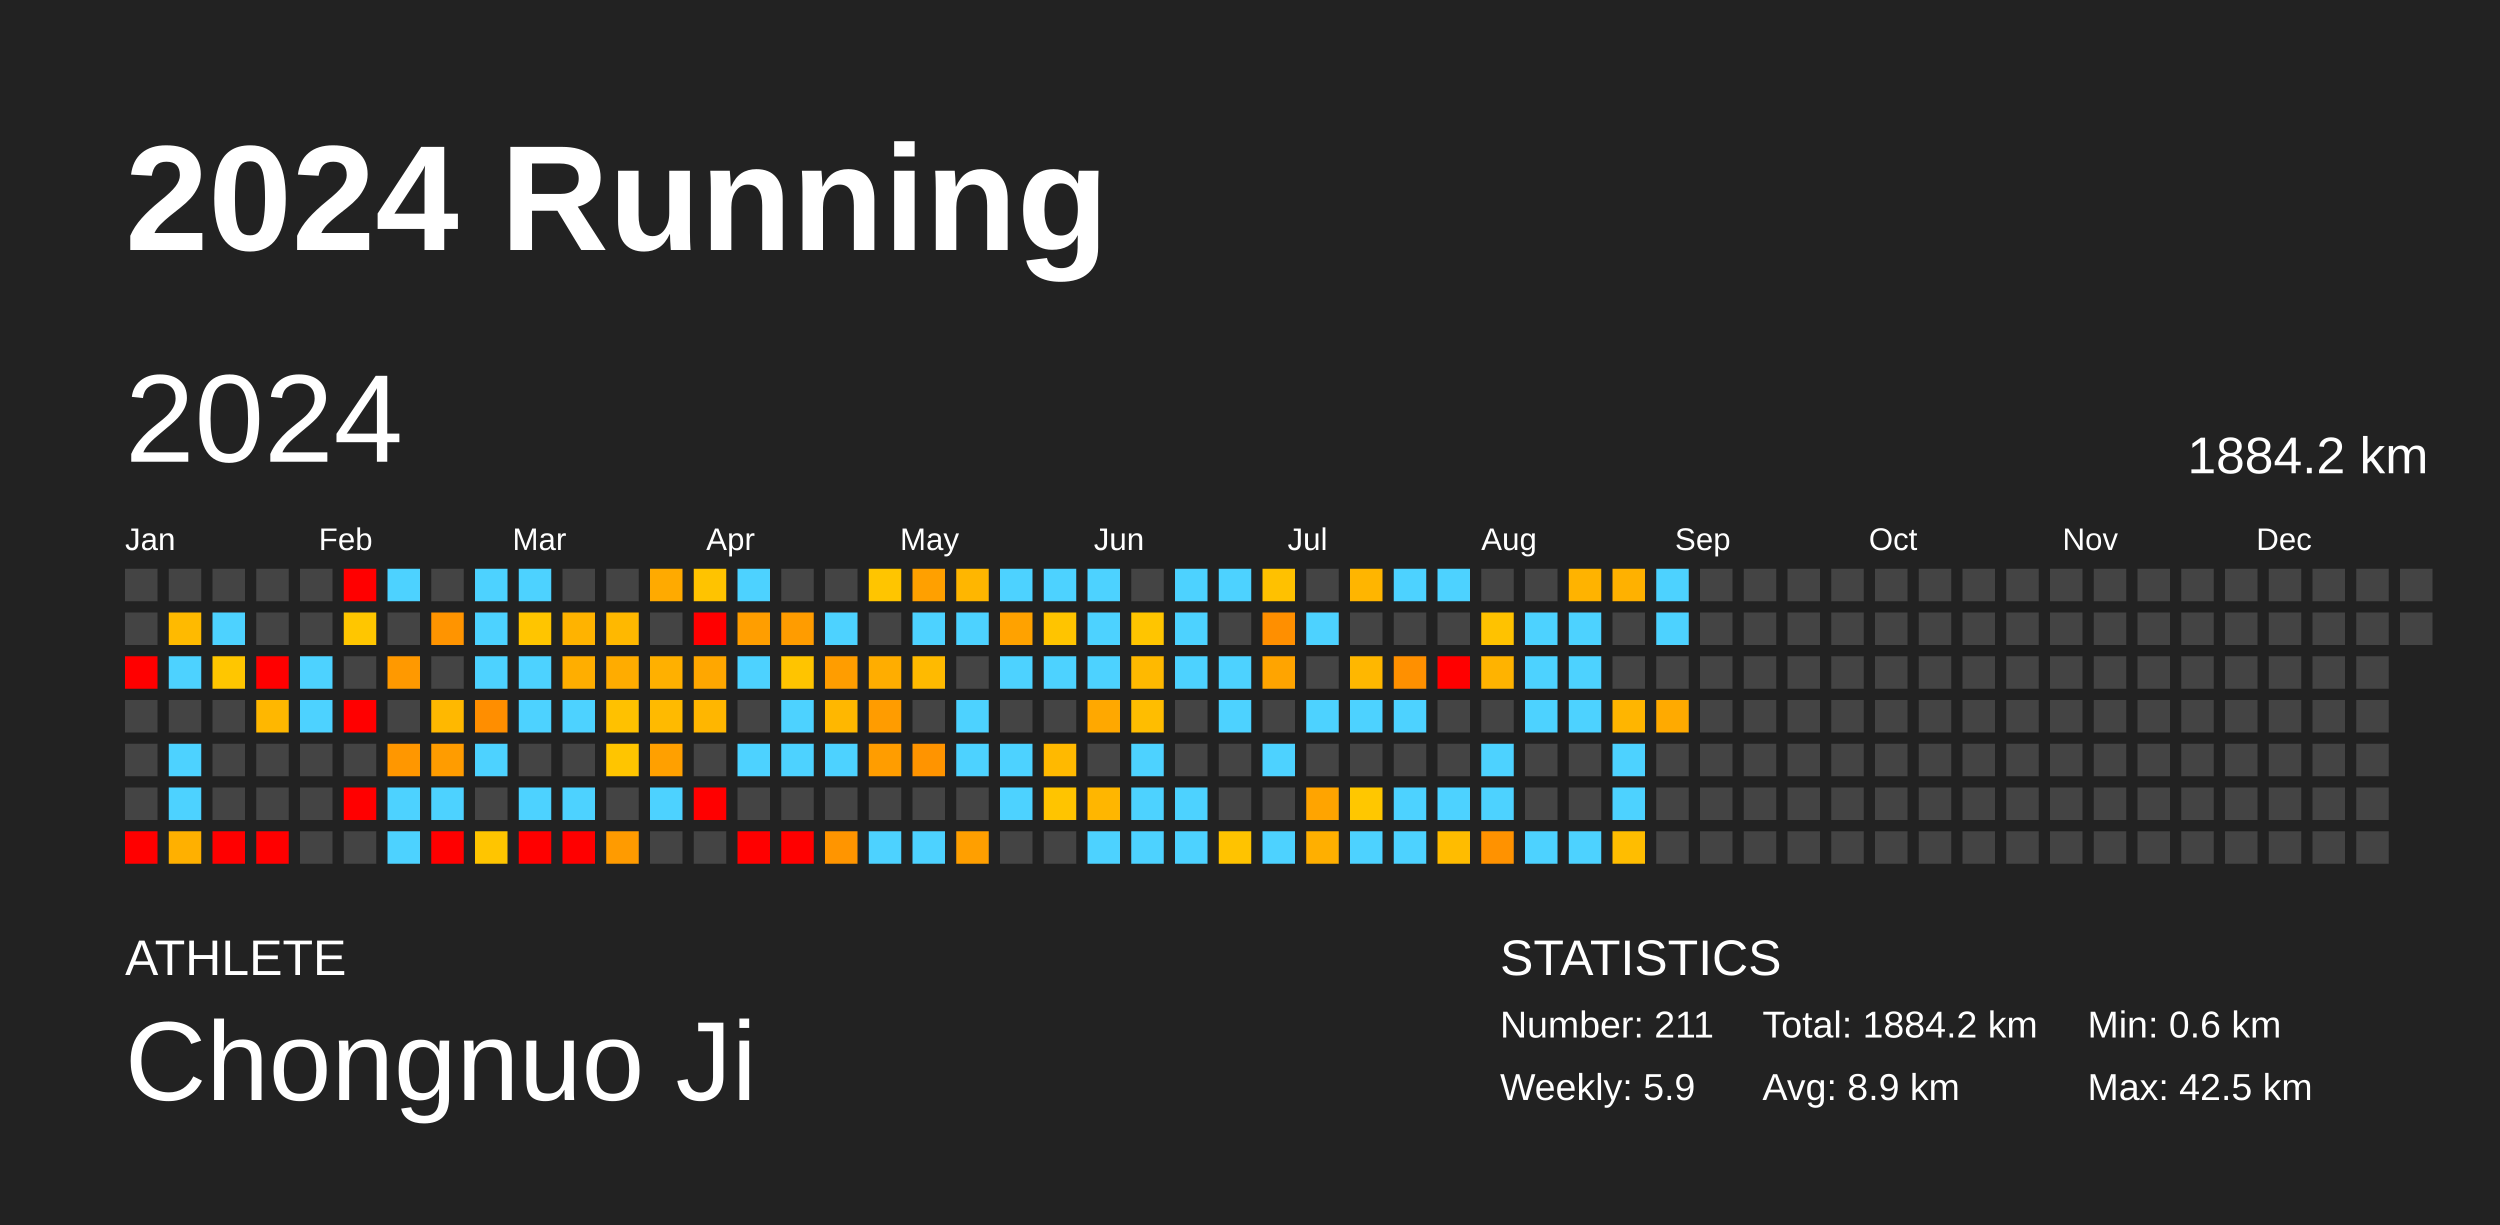
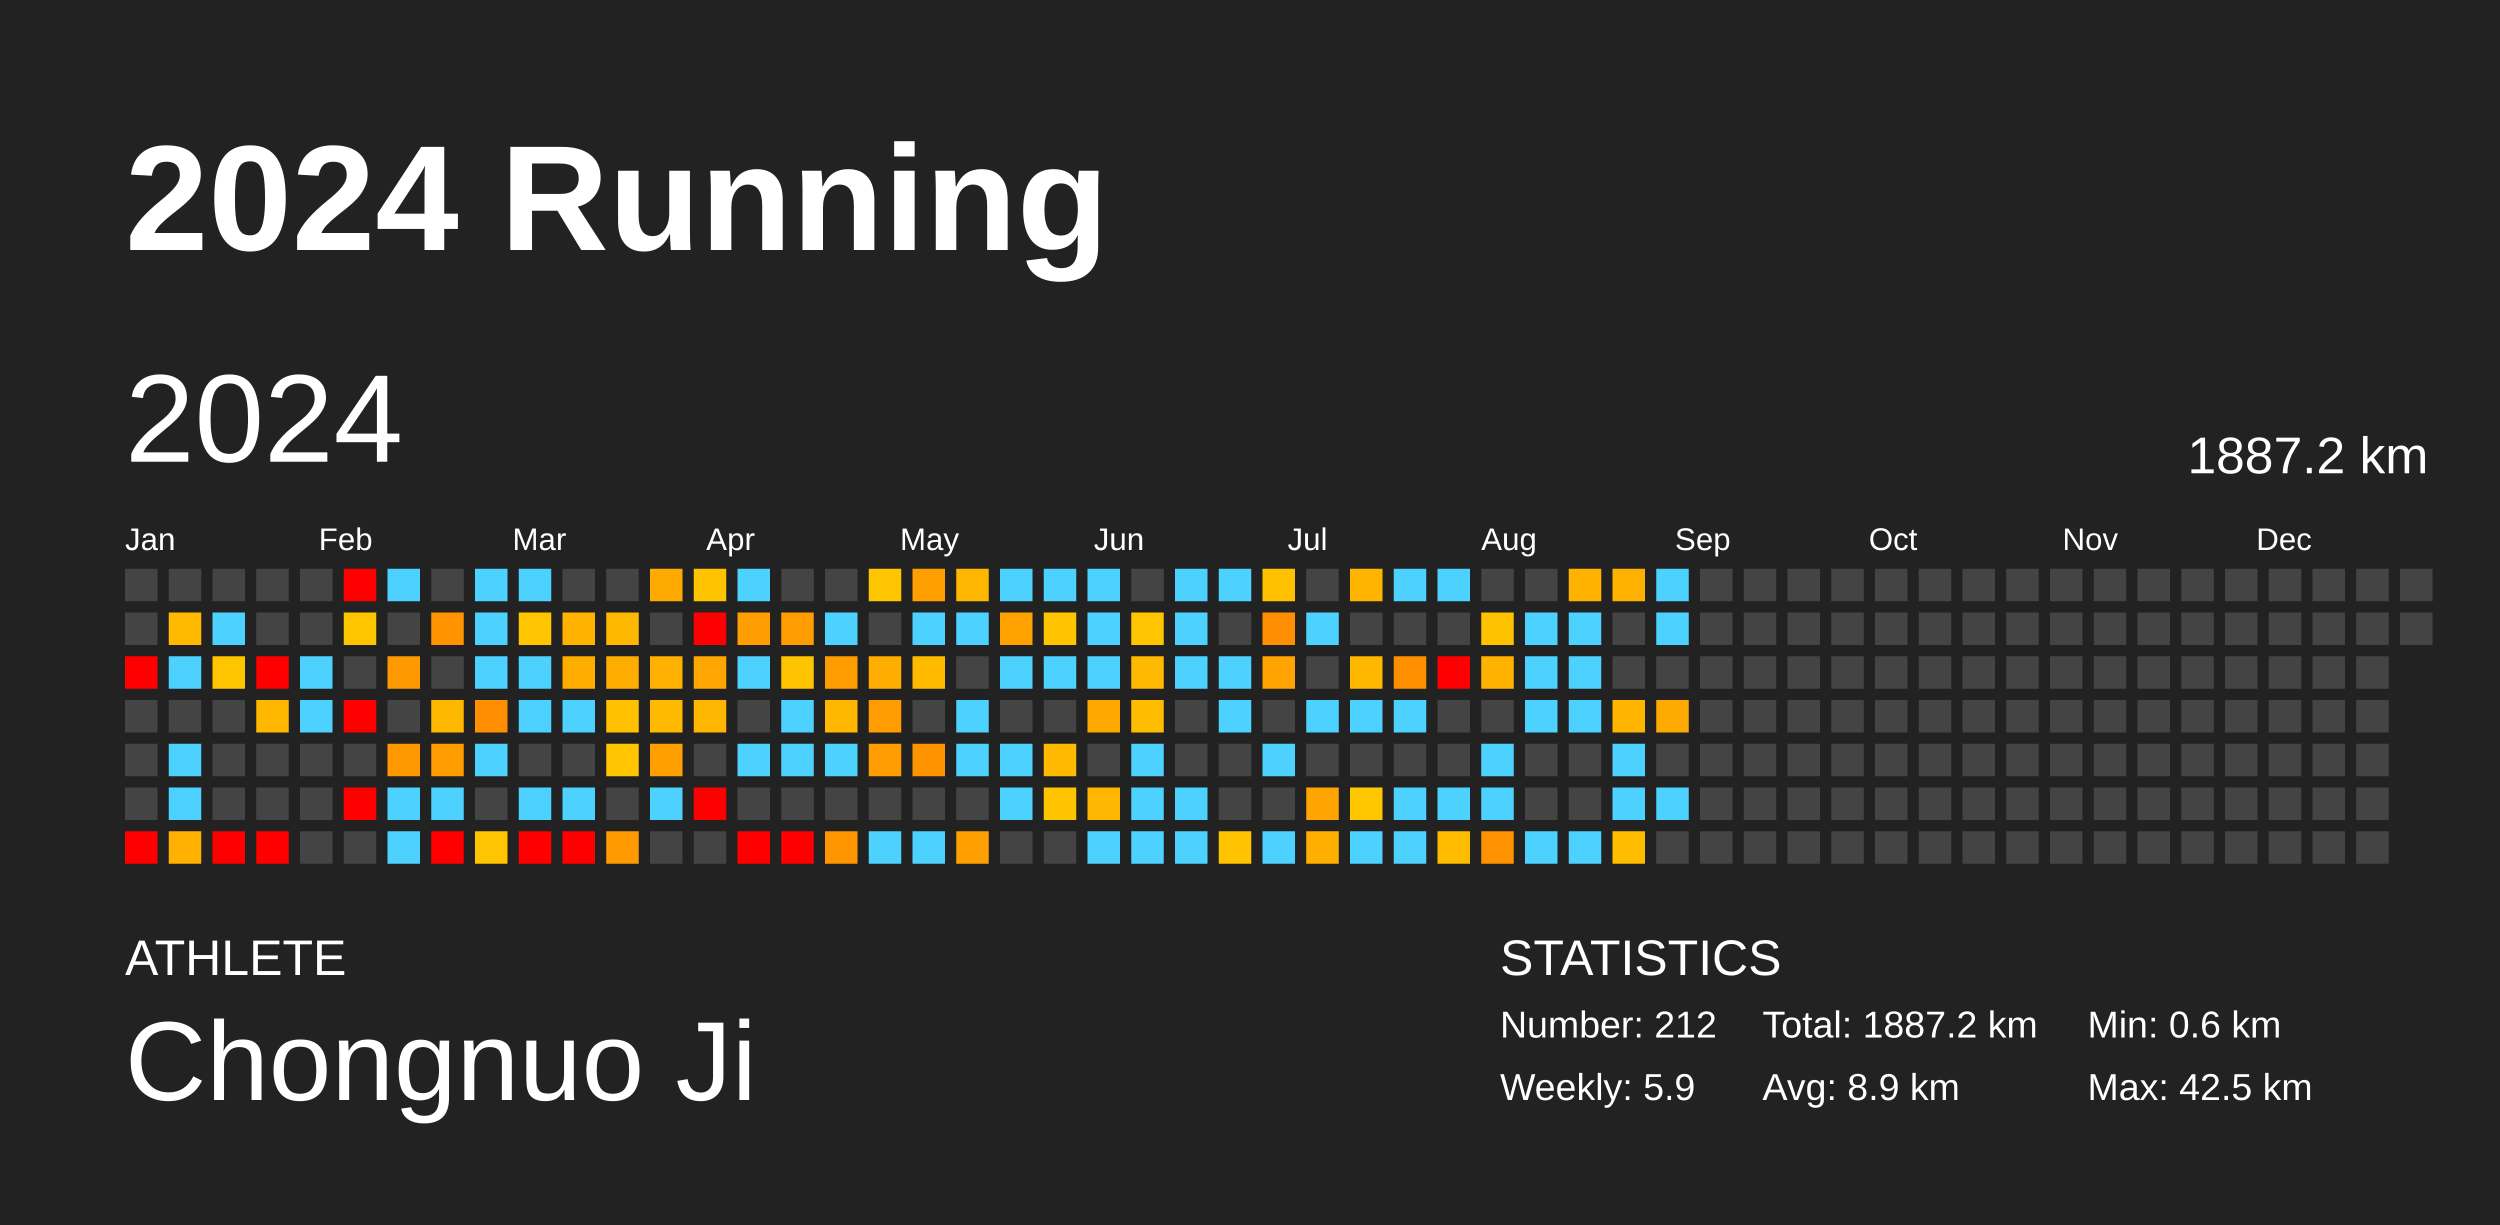
<svg xmlns="http://www.w3.org/2000/svg" baseProfile="full" height="98mm" version="1.1" viewBox="0,0,200,98" width="200mm">
  <defs />
  <rect fill="#222222" height="98" width="200" x="0" y="0" />
  <text fill="#FFFFFF" style="font-size:12px; font-family:Arial; font-weight:bold;" x="10" y="20">2024 Running</text>
  <text fill="#FFFFFF" style="font-size:4px; font-family:Arial" x="10" y="78">ATHLETE</text>
  <text fill="#FFFFFF" style="font-size:9px; font-family:Arial" x="10" y="88">Chongnuo Ji</text>
  <text fill="#FFFFFF" style="font-size:4px; font-family:Arial" x="120" y="78">STATISTICS</text>
-   <text fill="#FFFFFF" style="font-size:3px; font-family:Arial" x="120" y="83">Number: 211</text>
+   <text fill="#FFFFFF" style="font-size:3px; font-family:Arial" x="120" y="83">Number: 212</text>
  <text fill="#FFFFFF" style="font-size:3px; font-family:Arial" x="120" y="88">Weekly: 5.9</text>
-   <text fill="#FFFFFF" style="font-size:3px; font-family:Arial" x="141" y="83">Total: 1884.2 km</text>
+   <text fill="#FFFFFF" style="font-size:3px; font-family:Arial" x="141" y="83">Total: 1887.2 km</text>
  <text fill="#FFFFFF" style="font-size:3px; font-family:Arial" x="141" y="88">Avg: 8.9 km</text>
  <text fill="#FFFFFF" style="font-size:3px; font-family:Arial" x="167" y="83">Min: 0.6 km</text>
  <text fill="#FFFFFF" style="font-size:3px; font-family:Arial" x="167" y="88">Max: 42.5 km</text>
  <text dominant-baseline="hanging" fill="#FFFFFF" style="font-size:10.0px; font-family:Arial;" x="10" y="30">2024</text>
-   <text dominant-baseline="hanging" fill="#FFFFFF" style="font-size:4.125px; font-family:Arial;" x="175" y="35">1884.2 km</text>
+   <text dominant-baseline="hanging" fill="#FFFFFF" style="font-size:4.125px; font-family:Arial;" x="175" y="35">1887.2 km</text>
  <text fill="#FFFFFF" style="font-size:2.5px; font-family:Arial" x="10.0" y="44">Jan</text>
  <text fill="#FFFFFF" style="font-size:2.5px; font-family:Arial" x="25.5" y="44">Feb</text>
  <text fill="#FFFFFF" style="font-size:2.5px; font-family:Arial" x="41.0" y="44">Mar</text>
  <text fill="#FFFFFF" style="font-size:2.5px; font-family:Arial" x="56.5" y="44">Apr</text>
  <text fill="#FFFFFF" style="font-size:2.5px; font-family:Arial" x="72.0" y="44">May</text>
  <text fill="#FFFFFF" style="font-size:2.5px; font-family:Arial" x="87.5" y="44">Jun</text>
  <text fill="#FFFFFF" style="font-size:2.5px; font-family:Arial" x="103.0" y="44">Jul</text>
  <text fill="#FFFFFF" style="font-size:2.5px; font-family:Arial" x="118.5" y="44">Aug</text>
  <text fill="#FFFFFF" style="font-size:2.5px; font-family:Arial" x="134.0" y="44">Sep</text>
  <text fill="#FFFFFF" style="font-size:2.5px; font-family:Arial" x="149.5" y="44">Oct</text>
  <text fill="#FFFFFF" style="font-size:2.5px; font-family:Arial" x="165.0" y="44">Nov</text>
  <text fill="#FFFFFF" style="font-size:2.5px; font-family:Arial" x="180.5" y="44">Dec</text>
  <rect fill="#444444" height="2.6" width="2.6" x="10.0" y="45.5" />
  <rect fill="#444444" height="2.6" width="2.6" x="10.0" y="49.0" />
  <rect fill="red" height="2.6" width="2.6" x="10.0" y="52.5" />
  <rect fill="#444444" height="2.6" width="2.6" x="10.0" y="56.0" />
  <rect fill="#444444" height="2.6" width="2.6" x="10.0" y="59.5" />
  <rect fill="#444444" height="2.6" width="2.6" x="10.0" y="63.0" />
  <rect fill="red" height="2.6" width="2.6" x="10.0" y="66.5" />
  <rect fill="#444444" height="2.6" width="2.6" x="13.5" y="45.5" />
  <rect fill="#ffba00" height="2.6" width="2.6" x="13.5" y="49.0" />
  <rect fill="#4dd2ff" height="2.6" width="2.6" x="13.5" y="52.5" />
  <rect fill="#444444" height="2.6" width="2.6" x="13.5" y="56.0" />
  <rect fill="#4dd2ff" height="2.6" width="2.6" x="13.5" y="59.5" />
  <rect fill="#4dd2ff" height="2.6" width="2.6" x="13.5" y="63.0" />
  <rect fill="#ffb000" height="2.6" width="2.6" x="13.5" y="66.5" />
  <rect fill="#444444" height="2.6" width="2.6" x="17.0" y="45.5" />
  <rect fill="#4dd2ff" height="2.6" width="2.6" x="17.0" y="49.0" />
  <rect fill="#ffc600" height="2.6" width="2.6" x="17.0" y="52.5" />
  <rect fill="#444444" height="2.6" width="2.6" x="17.0" y="56.0" />
  <rect fill="#444444" height="2.6" width="2.6" x="17.0" y="59.5" />
  <rect fill="#444444" height="2.6" width="2.6" x="17.0" y="63.0" />
  <rect fill="red" height="2.6" width="2.6" x="17.0" y="66.5" />
  <rect fill="#444444" height="2.6" width="2.6" x="20.5" y="45.5" />
  <rect fill="#444444" height="2.6" width="2.6" x="20.5" y="49.0" />
  <rect fill="red" height="2.6" width="2.6" x="20.5" y="52.5" />
  <rect fill="#ffb700" height="2.6" width="2.6" x="20.5" y="56.0" />
  <rect fill="#444444" height="2.6" width="2.6" x="20.5" y="59.5" />
  <rect fill="#444444" height="2.6" width="2.6" x="20.5" y="63.0" />
  <rect fill="red" height="2.6" width="2.6" x="20.5" y="66.5" />
  <rect fill="#444444" height="2.6" width="2.6" x="24.0" y="45.5" />
  <rect fill="#444444" height="2.6" width="2.6" x="24.0" y="49.0" />
  <rect fill="#4dd2ff" height="2.6" width="2.6" x="24.0" y="52.5" />
  <rect fill="#4dd2ff" height="2.6" width="2.6" x="24.0" y="56.0" />
  <rect fill="#444444" height="2.6" width="2.6" x="24.0" y="59.5" />
  <rect fill="#444444" height="2.6" width="2.6" x="24.0" y="63.0" />
  <rect fill="#444444" height="2.6" width="2.6" x="24.0" y="66.5" />
  <rect fill="red" height="2.6" width="2.6" x="27.5" y="45.5" />
  <rect fill="#ffc600" height="2.6" width="2.6" x="27.5" y="49.0" />
  <rect fill="#444444" height="2.6" width="2.6" x="27.5" y="52.5" />
  <rect fill="red" height="2.6" width="2.6" x="27.5" y="56.0" />
  <rect fill="#444444" height="2.6" width="2.6" x="27.5" y="59.5" />
  <rect fill="red" height="2.6" width="2.6" x="27.5" y="63.0" />
  <rect fill="#444444" height="2.6" width="2.6" x="27.5" y="66.5" />
  <rect fill="#4dd2ff" height="2.6" width="2.6" x="31.0" y="45.5" />
  <rect fill="#444444" height="2.6" width="2.6" x="31.0" y="49.0" />
  <rect fill="#ff9900" height="2.6" width="2.6" x="31.0" y="52.5" />
  <rect fill="#444444" height="2.6" width="2.6" x="31.0" y="56.0" />
  <rect fill="#ff9700" height="2.6" width="2.6" x="31.0" y="59.5" />
  <rect fill="#4dd2ff" height="2.6" width="2.6" x="31.0" y="63.0" />
  <rect fill="#4dd2ff" height="2.6" width="2.6" x="31.0" y="66.5" />
  <rect fill="#444444" height="2.6" width="2.6" x="34.5" y="45.5" />
  <rect fill="#ff9400" height="2.6" width="2.6" x="34.5" y="49.0" />
  <rect fill="#444444" height="2.6" width="2.6" x="34.5" y="52.5" />
  <rect fill="#ffb800" height="2.6" width="2.6" x="34.5" y="56.0" />
  <rect fill="#ff9c00" height="2.6" width="2.6" x="34.5" y="59.5" />
  <rect fill="#4dd2ff" height="2.6" width="2.6" x="34.5" y="63.0" />
  <rect fill="red" height="2.6" width="2.6" x="34.5" y="66.5" />
  <rect fill="#4dd2ff" height="2.6" width="2.6" x="38.0" y="45.5" />
  <rect fill="#4dd2ff" height="2.6" width="2.6" x="38.0" y="49.0" />
  <rect fill="#4dd2ff" height="2.6" width="2.6" x="38.0" y="52.5" />
  <rect fill="#ff8e00" height="2.6" width="2.6" x="38.0" y="56.0" />
  <rect fill="#4dd2ff" height="2.6" width="2.6" x="38.0" y="59.5" />
  <rect fill="#444444" height="2.6" width="2.6" x="38.0" y="63.0" />
  <rect fill="#ffc500" height="2.6" width="2.6" x="38.0" y="66.5" />
  <rect fill="#4dd2ff" height="2.6" width="2.6" x="41.5" y="45.5" />
  <rect fill="#ffc500" height="2.6" width="2.6" x="41.5" y="49.0" />
  <rect fill="#4dd2ff" height="2.6" width="2.6" x="41.5" y="52.5" />
  <rect fill="#4dd2ff" height="2.6" width="2.6" x="41.5" y="56.0" />
  <rect fill="#444444" height="2.6" width="2.6" x="41.5" y="59.5" />
  <rect fill="#4dd2ff" height="2.6" width="2.6" x="41.5" y="63.0" />
  <rect fill="red" height="2.6" width="2.6" x="41.5" y="66.5" />
  <rect fill="#444444" height="2.6" width="2.6" x="45.0" y="45.5" />
  <rect fill="#ffb300" height="2.6" width="2.6" x="45.0" y="49.0" />
  <rect fill="#ffae00" height="2.6" width="2.6" x="45.0" y="52.5" />
  <rect fill="#4dd2ff" height="2.6" width="2.6" x="45.0" y="56.0" />
  <rect fill="#444444" height="2.6" width="2.6" x="45.0" y="59.5" />
  <rect fill="#4dd2ff" height="2.6" width="2.6" x="45.0" y="63.0" />
  <rect fill="red" height="2.6" width="2.6" x="45.0" y="66.5" />
  <rect fill="#444444" height="2.6" width="2.6" x="48.5" y="45.5" />
  <rect fill="#ffb800" height="2.6" width="2.6" x="48.5" y="49.0" />
  <rect fill="#ffac00" height="2.6" width="2.6" x="48.5" y="52.5" />
  <rect fill="#ffc100" height="2.6" width="2.6" x="48.5" y="56.0" />
  <rect fill="#ffc500" height="2.6" width="2.6" x="48.5" y="59.5" />
  <rect fill="#444444" height="2.6" width="2.6" x="48.5" y="63.0" />
  <rect fill="#ff9b00" height="2.6" width="2.6" x="48.5" y="66.5" />
  <rect fill="#ffaa00" height="2.6" width="2.6" x="52.0" y="45.5" />
  <rect fill="#444444" height="2.6" width="2.6" x="52.0" y="49.0" />
  <rect fill="#ffb000" height="2.6" width="2.6" x="52.0" y="52.5" />
  <rect fill="#ffba00" height="2.6" width="2.6" x="52.0" y="56.0" />
  <rect fill="#ffa000" height="2.6" width="2.6" x="52.0" y="59.5" />
  <rect fill="#4dd2ff" height="2.6" width="2.6" x="52.0" y="63.0" />
  <rect fill="#444444" height="2.6" width="2.6" x="52.0" y="66.5" />
  <rect fill="#ffc300" height="2.6" width="2.6" x="55.5" y="45.5" />
  <rect fill="red" height="2.6" width="2.6" x="55.5" y="49.0" />
  <rect fill="#ffa700" height="2.6" width="2.6" x="55.5" y="52.5" />
  <rect fill="#ffb600" height="2.6" width="2.6" x="55.5" y="56.0" />
  <rect fill="#444444" height="2.6" width="2.6" x="55.5" y="59.5" />
  <rect fill="red" height="2.6" width="2.6" x="55.5" y="63.0" />
  <rect fill="#444444" height="2.6" width="2.6" x="55.5" y="66.5" />
  <rect fill="#4dd2ff" height="2.6" width="2.6" x="59.0" y="45.5" />
  <rect fill="#ff9e00" height="2.6" width="2.6" x="59.0" y="49.0" />
  <rect fill="#4dd2ff" height="2.6" width="2.6" x="59.0" y="52.5" />
  <rect fill="#444444" height="2.6" width="2.6" x="59.0" y="56.0" />
  <rect fill="#4dd2ff" height="2.6" width="2.6" x="59.0" y="59.5" />
  <rect fill="#444444" height="2.6" width="2.6" x="59.0" y="63.0" />
  <rect fill="red" height="2.6" width="2.6" x="59.0" y="66.5" />
  <rect fill="#444444" height="2.6" width="2.6" x="62.5" y="45.5" />
  <rect fill="#ff9c00" height="2.6" width="2.6" x="62.5" y="49.0" />
  <rect fill="#ffc400" height="2.6" width="2.6" x="62.5" y="52.5" />
  <rect fill="#4dd2ff" height="2.6" width="2.6" x="62.5" y="56.0" />
  <rect fill="#4dd2ff" height="2.6" width="2.6" x="62.5" y="59.5" />
  <rect fill="#444444" height="2.6" width="2.6" x="62.5" y="63.0" />
  <rect fill="red" height="2.6" width="2.6" x="62.5" y="66.5" />
  <rect fill="#444444" height="2.6" width="2.6" x="66.0" y="45.5" />
  <rect fill="#4dd2ff" height="2.6" width="2.6" x="66.0" y="49.0" />
  <rect fill="#ff9d00" height="2.6" width="2.6" x="66.0" y="52.5" />
  <rect fill="#ffb700" height="2.6" width="2.6" x="66.0" y="56.0" />
  <rect fill="#4dd2ff" height="2.6" width="2.6" x="66.0" y="59.5" />
  <rect fill="#444444" height="2.6" width="2.6" x="66.0" y="63.0" />
  <rect fill="#ff9500" height="2.6" width="2.6" x="66.0" y="66.5" />
  <rect fill="#ffc500" height="2.6" width="2.6" x="69.5" y="45.5" />
  <rect fill="#444444" height="2.6" width="2.6" x="69.5" y="49.0" />
  <rect fill="#ffad00" height="2.6" width="2.6" x="69.5" y="52.5" />
  <rect fill="#ff9c00" height="2.6" width="2.6" x="69.5" y="56.0" />
  <rect fill="#ff9d00" height="2.6" width="2.6" x="69.5" y="59.5" />
  <rect fill="#444444" height="2.6" width="2.6" x="69.5" y="63.0" />
  <rect fill="#4dd2ff" height="2.6" width="2.6" x="69.5" y="66.5" />
  <rect fill="#ffa000" height="2.6" width="2.6" x="73.0" y="45.5" />
  <rect fill="#4dd2ff" height="2.6" width="2.6" x="73.0" y="49.0" />
  <rect fill="#ffba00" height="2.6" width="2.6" x="73.0" y="52.5" />
  <rect fill="#444444" height="2.6" width="2.6" x="73.0" y="56.0" />
  <rect fill="#ff9400" height="2.6" width="2.6" x="73.0" y="59.5" />
  <rect fill="#444444" height="2.6" width="2.6" x="73.0" y="63.0" />
  <rect fill="#4dd2ff" height="2.6" width="2.6" x="73.0" y="66.5" />
  <rect fill="#ffb600" height="2.6" width="2.6" x="76.5" y="45.5" />
  <rect fill="#4dd2ff" height="2.6" width="2.6" x="76.5" y="49.0" />
  <rect fill="#444444" height="2.6" width="2.6" x="76.5" y="52.5" />
  <rect fill="#4dd2ff" height="2.6" width="2.6" x="76.5" y="56.0" />
  <rect fill="#4dd2ff" height="2.6" width="2.6" x="76.5" y="59.5" />
  <rect fill="#444444" height="2.6" width="2.6" x="76.5" y="63.0" />
  <rect fill="#ff9f00" height="2.6" width="2.6" x="76.5" y="66.5" />
  <rect fill="#4dd2ff" height="2.6" width="2.6" x="80.0" y="45.5" />
  <rect fill="#ffa200" height="2.6" width="2.6" x="80.0" y="49.0" />
  <rect fill="#4dd2ff" height="2.6" width="2.6" x="80.0" y="52.5" />
  <rect fill="#444444" height="2.6" width="2.6" x="80.0" y="56.0" />
  <rect fill="#4dd2ff" height="2.6" width="2.6" x="80.0" y="59.5" />
  <rect fill="#4dd2ff" height="2.6" width="2.6" x="80.0" y="63.0" />
  <rect fill="#444444" height="2.6" width="2.6" x="80.0" y="66.5" />
  <rect fill="#4dd2ff" height="2.6" width="2.6" x="83.5" y="45.5" />
  <rect fill="#ffc400" height="2.6" width="2.6" x="83.5" y="49.0" />
  <rect fill="#4dd2ff" height="2.6" width="2.6" x="83.5" y="52.5" />
  <rect fill="#444444" height="2.6" width="2.6" x="83.5" y="56.0" />
  <rect fill="#ffb900" height="2.6" width="2.6" x="83.5" y="59.5" />
  <rect fill="#ffc400" height="2.6" width="2.6" x="83.5" y="63.0" />
  <rect fill="#444444" height="2.6" width="2.6" x="83.5" y="66.5" />
  <rect fill="#4dd2ff" height="2.6" width="2.6" x="87.0" y="45.5" />
  <rect fill="#4dd2ff" height="2.6" width="2.6" x="87.0" y="49.0" />
  <rect fill="#4dd2ff" height="2.6" width="2.6" x="87.0" y="52.5" />
  <rect fill="#ffa800" height="2.6" width="2.6" x="87.0" y="56.0" />
  <rect fill="#444444" height="2.6" width="2.6" x="87.0" y="59.5" />
  <rect fill="#ffb600" height="2.6" width="2.6" x="87.0" y="63.0" />
  <rect fill="#4dd2ff" height="2.6" width="2.6" x="87.0" y="66.5" />
  <rect fill="#444444" height="2.6" width="2.6" x="90.5" y="45.5" />
  <rect fill="#ffc500" height="2.6" width="2.6" x="90.5" y="49.0" />
  <rect fill="#ffb900" height="2.6" width="2.6" x="90.5" y="52.5" />
  <rect fill="#ffbd00" height="2.6" width="2.6" x="90.5" y="56.0" />
  <rect fill="#4dd2ff" height="2.6" width="2.6" x="90.5" y="59.5" />
  <rect fill="#4dd2ff" height="2.6" width="2.6" x="90.5" y="63.0" />
  <rect fill="#4dd2ff" height="2.6" width="2.6" x="90.5" y="66.5" />
  <rect fill="#4dd2ff" height="2.6" width="2.6" x="94.0" y="45.5" />
  <rect fill="#4dd2ff" height="2.6" width="2.6" x="94.0" y="49.0" />
  <rect fill="#4dd2ff" height="2.6" width="2.6" x="94.0" y="52.5" />
  <rect fill="#444444" height="2.6" width="2.6" x="94.0" y="56.0" />
  <rect fill="#444444" height="2.6" width="2.6" x="94.0" y="59.5" />
  <rect fill="#4dd2ff" height="2.6" width="2.6" x="94.0" y="63.0" />
  <rect fill="#4dd2ff" height="2.6" width="2.6" x="94.0" y="66.5" />
  <rect fill="#4dd2ff" height="2.6" width="2.6" x="97.5" y="45.5" />
  <rect fill="#444444" height="2.6" width="2.6" x="97.5" y="49.0" />
  <rect fill="#4dd2ff" height="2.6" width="2.6" x="97.5" y="52.5" />
  <rect fill="#4dd2ff" height="2.6" width="2.6" x="97.5" y="56.0" />
  <rect fill="#444444" height="2.6" width="2.6" x="97.5" y="59.5" />
  <rect fill="#444444" height="2.6" width="2.6" x="97.5" y="63.0" />
  <rect fill="#ffc300" height="2.6" width="2.6" x="97.5" y="66.5" />
  <rect fill="#ffc100" height="2.6" width="2.6" x="101.0" y="45.5" />
  <rect fill="#ff8f00" height="2.6" width="2.6" x="101.0" y="49.0" />
  <rect fill="#ffa400" height="2.6" width="2.6" x="101.0" y="52.5" />
  <rect fill="#444444" height="2.6" width="2.6" x="101.0" y="56.0" />
  <rect fill="#4dd2ff" height="2.6" width="2.6" x="101.0" y="59.5" />
  <rect fill="#444444" height="2.6" width="2.6" x="101.0" y="63.0" />
  <rect fill="#4dd2ff" height="2.6" width="2.6" x="101.0" y="66.5" />
  <rect fill="#444444" height="2.6" width="2.6" x="104.5" y="45.5" />
  <rect fill="#4dd2ff" height="2.6" width="2.6" x="104.5" y="49.0" />
  <rect fill="#444444" height="2.6" width="2.6" x="104.5" y="52.5" />
  <rect fill="#4dd2ff" height="2.6" width="2.6" x="104.5" y="56.0" />
  <rect fill="#444444" height="2.6" width="2.6" x="104.5" y="59.5" />
  <rect fill="#ffa400" height="2.6" width="2.6" x="104.5" y="63.0" />
  <rect fill="#ffaf00" height="2.6" width="2.6" x="104.5" y="66.5" />
  <rect fill="#ffb500" height="2.6" width="2.6" x="108.0" y="45.5" />
  <rect fill="#444444" height="2.6" width="2.6" x="108.0" y="49.0" />
  <rect fill="#ffb700" height="2.6" width="2.6" x="108.0" y="52.5" />
  <rect fill="#4dd2ff" height="2.6" width="2.6" x="108.0" y="56.0" />
  <rect fill="#444444" height="2.6" width="2.6" x="108.0" y="59.5" />
  <rect fill="#ffc700" height="2.6" width="2.6" x="108.0" y="63.0" />
  <rect fill="#4dd2ff" height="2.6" width="2.6" x="108.0" y="66.5" />
  <rect fill="#4dd2ff" height="2.6" width="2.6" x="111.5" y="45.5" />
  <rect fill="#444444" height="2.6" width="2.6" x="111.5" y="49.0" />
  <rect fill="#ff9000" height="2.6" width="2.6" x="111.5" y="52.5" />
  <rect fill="#4dd2ff" height="2.6" width="2.6" x="111.5" y="56.0" />
  <rect fill="#444444" height="2.6" width="2.6" x="111.5" y="59.5" />
  <rect fill="#4dd2ff" height="2.6" width="2.6" x="111.5" y="63.0" />
  <rect fill="#4dd2ff" height="2.6" width="2.6" x="111.5" y="66.5" />
  <rect fill="#4dd2ff" height="2.6" width="2.6" x="115.0" y="45.5" />
  <rect fill="#444444" height="2.6" width="2.6" x="115.0" y="49.0" />
  <rect fill="red" height="2.6" width="2.6" x="115.0" y="52.5" />
  <rect fill="#444444" height="2.6" width="2.6" x="115.0" y="56.0" />
  <rect fill="#444444" height="2.6" width="2.6" x="115.0" y="59.5" />
  <rect fill="#4dd2ff" height="2.6" width="2.6" x="115.0" y="63.0" />
  <rect fill="#ffbc00" height="2.6" width="2.6" x="115.0" y="66.5" />
  <rect fill="#444444" height="2.6" width="2.6" x="118.5" y="45.5" />
  <rect fill="#ffc200" height="2.6" width="2.6" x="118.5" y="49.0" />
  <rect fill="#ffb300" height="2.6" width="2.6" x="118.5" y="52.5" />
  <rect fill="#444444" height="2.6" width="2.6" x="118.5" y="56.0" />
  <rect fill="#4dd2ff" height="2.6" width="2.6" x="118.5" y="59.5" />
  <rect fill="#4dd2ff" height="2.6" width="2.6" x="118.5" y="63.0" />
  <rect fill="#ff9200" height="2.6" width="2.6" x="118.5" y="66.5" />
  <rect fill="#444444" height="2.6" width="2.6" x="122.0" y="45.5" />
  <rect fill="#4dd2ff" height="2.6" width="2.6" x="122.0" y="49.0" />
  <rect fill="#4dd2ff" height="2.6" width="2.6" x="122.0" y="52.5" />
  <rect fill="#4dd2ff" height="2.6" width="2.6" x="122.0" y="56.0" />
  <rect fill="#444444" height="2.6" width="2.6" x="122.0" y="59.5" />
  <rect fill="#444444" height="2.6" width="2.6" x="122.0" y="63.0" />
  <rect fill="#4dd2ff" height="2.6" width="2.6" x="122.0" y="66.5" />
  <rect fill="#ffb300" height="2.6" width="2.6" x="125.5" y="45.5" />
  <rect fill="#4dd2ff" height="2.6" width="2.6" x="125.5" y="49.0" />
  <rect fill="#4dd2ff" height="2.6" width="2.6" x="125.5" y="52.5" />
  <rect fill="#4dd2ff" height="2.6" width="2.6" x="125.5" y="56.0" />
  <rect fill="#444444" height="2.6" width="2.6" x="125.5" y="59.5" />
  <rect fill="#444444" height="2.6" width="2.6" x="125.5" y="63.0" />
  <rect fill="#4dd2ff" height="2.6" width="2.6" x="125.5" y="66.5" />
  <rect fill="#ffb100" height="2.6" width="2.6" x="129.0" y="45.5" />
  <rect fill="#444444" height="2.6" width="2.6" x="129.0" y="49.0" />
  <rect fill="#444444" height="2.6" width="2.6" x="129.0" y="52.5" />
  <rect fill="#ffb500" height="2.6" width="2.6" x="129.0" y="56.0" />
  <rect fill="#4dd2ff" height="2.6" width="2.6" x="129.0" y="59.5" />
  <rect fill="#4dd2ff" height="2.6" width="2.6" x="129.0" y="63.0" />
  <rect fill="#ffbd00" height="2.6" width="2.6" x="129.0" y="66.5" />
  <rect fill="#4dd2ff" height="2.6" width="2.6" x="132.5" y="45.5" />
  <rect fill="#4dd2ff" height="2.6" width="2.6" x="132.5" y="49.0" />
  <rect fill="#444444" height="2.6" width="2.6" x="132.5" y="52.5" />
  <rect fill="#ffaa00" height="2.6" width="2.6" x="132.5" y="56.0" />
  <rect fill="#444444" height="2.6" width="2.6" x="132.5" y="59.5" />
-   <rect fill="#444444" height="2.6" width="2.6" x="132.5" y="63.0" />
+   <rect fill="#4dd2ff" height="2.6" width="2.6" x="132.5" y="63.0" />
  <rect fill="#444444" height="2.6" width="2.6" x="132.5" y="66.5" />
  <rect fill="#444444" height="2.6" width="2.6" x="136.0" y="45.5" />
  <rect fill="#444444" height="2.6" width="2.6" x="136.0" y="49.0" />
  <rect fill="#444444" height="2.6" width="2.6" x="136.0" y="52.5" />
  <rect fill="#444444" height="2.6" width="2.6" x="136.0" y="56.0" />
  <rect fill="#444444" height="2.6" width="2.6" x="136.0" y="59.5" />
  <rect fill="#444444" height="2.6" width="2.6" x="136.0" y="63.0" />
  <rect fill="#444444" height="2.6" width="2.6" x="136.0" y="66.5" />
  <rect fill="#444444" height="2.6" width="2.6" x="139.5" y="45.5" />
  <rect fill="#444444" height="2.6" width="2.6" x="139.5" y="49.0" />
  <rect fill="#444444" height="2.6" width="2.6" x="139.5" y="52.5" />
  <rect fill="#444444" height="2.6" width="2.6" x="139.5" y="56.0" />
  <rect fill="#444444" height="2.6" width="2.6" x="139.5" y="59.5" />
  <rect fill="#444444" height="2.6" width="2.6" x="139.5" y="63.0" />
  <rect fill="#444444" height="2.6" width="2.6" x="139.5" y="66.5" />
  <rect fill="#444444" height="2.6" width="2.6" x="143.0" y="45.5" />
  <rect fill="#444444" height="2.6" width="2.6" x="143.0" y="49.0" />
  <rect fill="#444444" height="2.6" width="2.6" x="143.0" y="52.5" />
  <rect fill="#444444" height="2.6" width="2.6" x="143.0" y="56.0" />
  <rect fill="#444444" height="2.6" width="2.6" x="143.0" y="59.5" />
  <rect fill="#444444" height="2.6" width="2.6" x="143.0" y="63.0" />
  <rect fill="#444444" height="2.6" width="2.6" x="143.0" y="66.5" />
  <rect fill="#444444" height="2.6" width="2.6" x="146.5" y="45.5" />
  <rect fill="#444444" height="2.6" width="2.6" x="146.5" y="49.0" />
  <rect fill="#444444" height="2.6" width="2.6" x="146.5" y="52.5" />
  <rect fill="#444444" height="2.6" width="2.6" x="146.5" y="56.0" />
  <rect fill="#444444" height="2.6" width="2.6" x="146.5" y="59.5" />
  <rect fill="#444444" height="2.6" width="2.6" x="146.5" y="63.0" />
  <rect fill="#444444" height="2.6" width="2.6" x="146.5" y="66.5" />
  <rect fill="#444444" height="2.6" width="2.6" x="150.0" y="45.5" />
  <rect fill="#444444" height="2.6" width="2.6" x="150.0" y="49.0" />
  <rect fill="#444444" height="2.6" width="2.6" x="150.0" y="52.5" />
  <rect fill="#444444" height="2.6" width="2.6" x="150.0" y="56.0" />
  <rect fill="#444444" height="2.6" width="2.6" x="150.0" y="59.5" />
  <rect fill="#444444" height="2.6" width="2.6" x="150.0" y="63.0" />
  <rect fill="#444444" height="2.6" width="2.6" x="150.0" y="66.5" />
  <rect fill="#444444" height="2.6" width="2.6" x="153.5" y="45.5" />
  <rect fill="#444444" height="2.6" width="2.6" x="153.5" y="49.0" />
  <rect fill="#444444" height="2.6" width="2.6" x="153.5" y="52.5" />
  <rect fill="#444444" height="2.6" width="2.6" x="153.5" y="56.0" />
  <rect fill="#444444" height="2.6" width="2.6" x="153.5" y="59.5" />
  <rect fill="#444444" height="2.6" width="2.6" x="153.5" y="63.0" />
  <rect fill="#444444" height="2.6" width="2.6" x="153.5" y="66.5" />
  <rect fill="#444444" height="2.6" width="2.6" x="157.0" y="45.5" />
  <rect fill="#444444" height="2.6" width="2.6" x="157.0" y="49.0" />
  <rect fill="#444444" height="2.6" width="2.6" x="157.0" y="52.5" />
  <rect fill="#444444" height="2.6" width="2.6" x="157.0" y="56.0" />
  <rect fill="#444444" height="2.6" width="2.6" x="157.0" y="59.5" />
  <rect fill="#444444" height="2.6" width="2.6" x="157.0" y="63.0" />
  <rect fill="#444444" height="2.6" width="2.6" x="157.0" y="66.5" />
  <rect fill="#444444" height="2.6" width="2.6" x="160.5" y="45.5" />
  <rect fill="#444444" height="2.6" width="2.6" x="160.5" y="49.0" />
  <rect fill="#444444" height="2.6" width="2.6" x="160.5" y="52.5" />
  <rect fill="#444444" height="2.6" width="2.6" x="160.5" y="56.0" />
  <rect fill="#444444" height="2.6" width="2.6" x="160.5" y="59.5" />
  <rect fill="#444444" height="2.6" width="2.6" x="160.5" y="63.0" />
  <rect fill="#444444" height="2.6" width="2.6" x="160.5" y="66.5" />
  <rect fill="#444444" height="2.6" width="2.6" x="164.0" y="45.5" />
  <rect fill="#444444" height="2.6" width="2.6" x="164.0" y="49.0" />
  <rect fill="#444444" height="2.6" width="2.6" x="164.0" y="52.5" />
  <rect fill="#444444" height="2.6" width="2.6" x="164.0" y="56.0" />
  <rect fill="#444444" height="2.6" width="2.6" x="164.0" y="59.5" />
  <rect fill="#444444" height="2.6" width="2.6" x="164.0" y="63.0" />
  <rect fill="#444444" height="2.6" width="2.6" x="164.0" y="66.5" />
  <rect fill="#444444" height="2.6" width="2.6" x="167.5" y="45.5" />
  <rect fill="#444444" height="2.6" width="2.6" x="167.5" y="49.0" />
  <rect fill="#444444" height="2.6" width="2.6" x="167.5" y="52.5" />
  <rect fill="#444444" height="2.6" width="2.6" x="167.5" y="56.0" />
  <rect fill="#444444" height="2.6" width="2.6" x="167.5" y="59.5" />
  <rect fill="#444444" height="2.6" width="2.6" x="167.5" y="63.0" />
  <rect fill="#444444" height="2.6" width="2.6" x="167.5" y="66.5" />
  <rect fill="#444444" height="2.6" width="2.6" x="171.0" y="45.5" />
  <rect fill="#444444" height="2.6" width="2.6" x="171.0" y="49.0" />
  <rect fill="#444444" height="2.6" width="2.6" x="171.0" y="52.5" />
  <rect fill="#444444" height="2.6" width="2.6" x="171.0" y="56.0" />
  <rect fill="#444444" height="2.6" width="2.6" x="171.0" y="59.5" />
  <rect fill="#444444" height="2.6" width="2.6" x="171.0" y="63.0" />
  <rect fill="#444444" height="2.6" width="2.6" x="171.0" y="66.5" />
  <rect fill="#444444" height="2.6" width="2.6" x="174.5" y="45.5" />
  <rect fill="#444444" height="2.6" width="2.6" x="174.5" y="49.0" />
  <rect fill="#444444" height="2.6" width="2.6" x="174.5" y="52.5" />
  <rect fill="#444444" height="2.6" width="2.6" x="174.5" y="56.0" />
  <rect fill="#444444" height="2.6" width="2.6" x="174.5" y="59.5" />
  <rect fill="#444444" height="2.6" width="2.6" x="174.5" y="63.0" />
  <rect fill="#444444" height="2.6" width="2.6" x="174.5" y="66.5" />
  <rect fill="#444444" height="2.6" width="2.6" x="178.0" y="45.5" />
  <rect fill="#444444" height="2.6" width="2.6" x="178.0" y="49.0" />
  <rect fill="#444444" height="2.6" width="2.6" x="178.0" y="52.5" />
  <rect fill="#444444" height="2.6" width="2.6" x="178.0" y="56.0" />
  <rect fill="#444444" height="2.6" width="2.6" x="178.0" y="59.5" />
  <rect fill="#444444" height="2.6" width="2.6" x="178.0" y="63.0" />
  <rect fill="#444444" height="2.6" width="2.6" x="178.0" y="66.5" />
  <rect fill="#444444" height="2.6" width="2.6" x="181.5" y="45.5" />
  <rect fill="#444444" height="2.6" width="2.6" x="181.5" y="49.0" />
  <rect fill="#444444" height="2.6" width="2.6" x="181.5" y="52.5" />
  <rect fill="#444444" height="2.6" width="2.6" x="181.5" y="56.0" />
  <rect fill="#444444" height="2.6" width="2.6" x="181.5" y="59.5" />
  <rect fill="#444444" height="2.6" width="2.6" x="181.5" y="63.0" />
  <rect fill="#444444" height="2.6" width="2.6" x="181.5" y="66.5" />
  <rect fill="#444444" height="2.6" width="2.6" x="185.0" y="45.5" />
  <rect fill="#444444" height="2.6" width="2.6" x="185.0" y="49.0" />
  <rect fill="#444444" height="2.6" width="2.6" x="185.0" y="52.5" />
  <rect fill="#444444" height="2.6" width="2.6" x="185.0" y="56.0" />
  <rect fill="#444444" height="2.6" width="2.6" x="185.0" y="59.5" />
  <rect fill="#444444" height="2.6" width="2.6" x="185.0" y="63.0" />
  <rect fill="#444444" height="2.6" width="2.6" x="185.0" y="66.5" />
  <rect fill="#444444" height="2.6" width="2.6" x="188.5" y="45.5" />
  <rect fill="#444444" height="2.6" width="2.6" x="188.5" y="49.0" />
  <rect fill="#444444" height="2.6" width="2.6" x="188.5" y="52.5" />
  <rect fill="#444444" height="2.6" width="2.6" x="188.5" y="56.0" />
  <rect fill="#444444" height="2.6" width="2.6" x="188.5" y="59.5" />
  <rect fill="#444444" height="2.6" width="2.6" x="188.5" y="63.0" />
  <rect fill="#444444" height="2.6" width="2.6" x="188.5" y="66.5" />
  <rect fill="#444444" height="2.6" width="2.6" x="192.0" y="45.5" />
  <rect fill="#444444" height="2.6" width="2.6" x="192.0" y="49.0" />
</svg>
